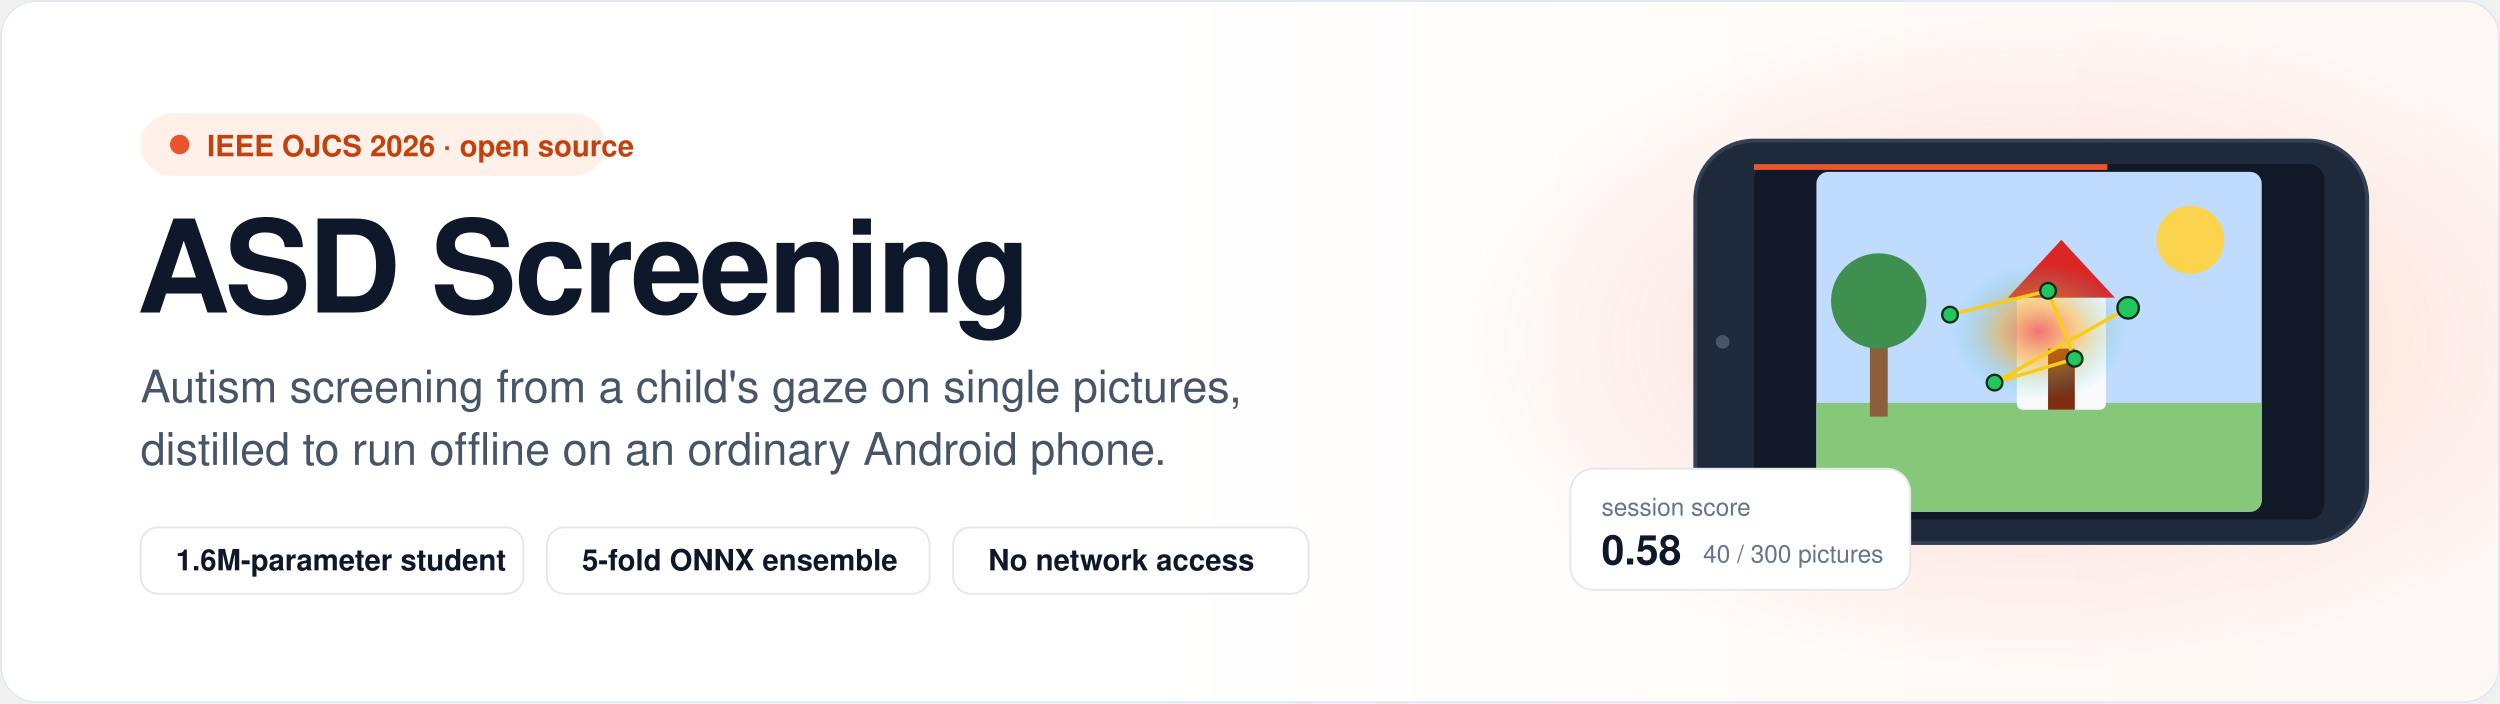
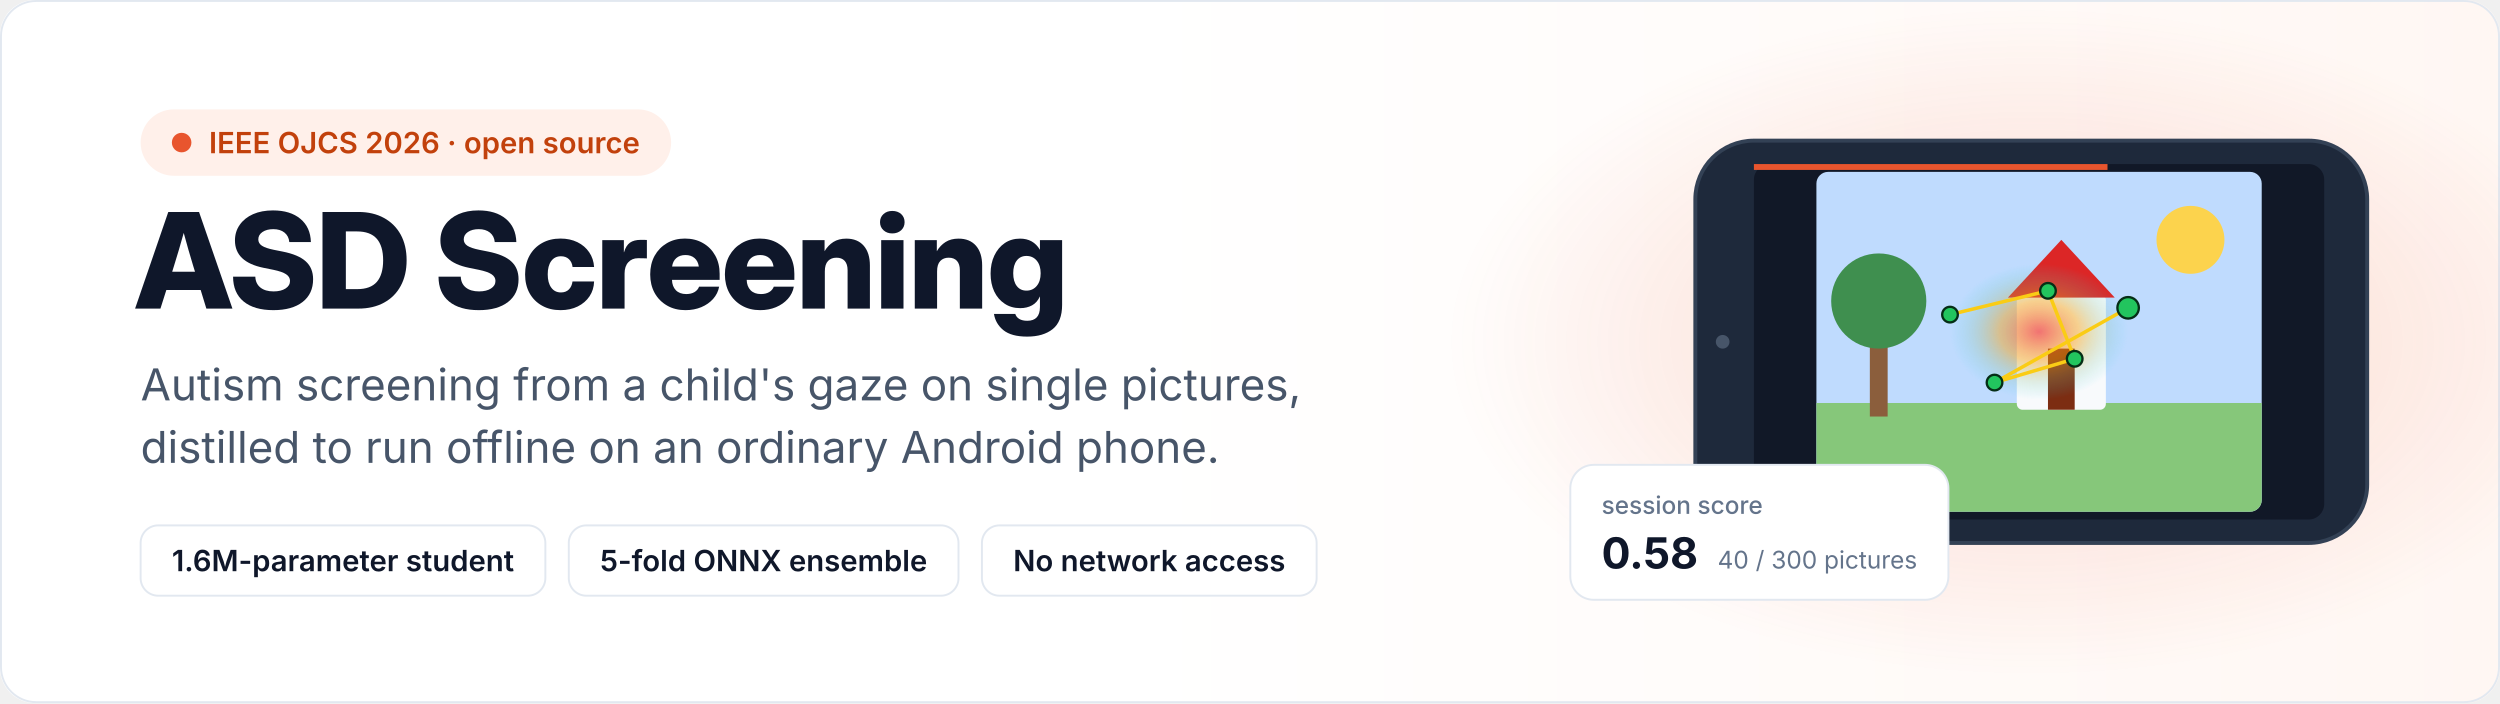
- <svg xmlns="http://www.w3.org/2000/svg" width="1280" height="360" viewBox="0 0 1280 360" role="img" aria-label="ASD Screening: autism screening from gaze on an Android phone">
+ <svg xmlns="http://www.w3.org/2000/svg" width="1280" height="360" viewBox="0 0 1280 360" role="img" aria-labelledby="t">
  <defs>
    <radialGradient id="glow" cx="0.5" cy="0.5" r="0.5">
      <stop offset="0" stop-color="#e8552e" stop-opacity="0.22" />
      <stop offset="1" stop-color="#e8552e" stop-opacity="0" />
    </radialGradient>
    <radialGradient id="heat" cx="0.5" cy="0.5" r="0.5">
      <stop offset="0" stop-color="#ef4444" stop-opacity="0.75" />
      <stop offset="0.45" stop-color="#f59e0b" stop-opacity="0.45" />
      <stop offset="1" stop-color="#22d3ee" stop-opacity="0" />
    </radialGradient>
    <linearGradient id="bg" x1="0" y1="0" x2="1" y2="0">
      <stop offset="0.45" stop-color="#ffffff" />
      <stop offset="1" stop-color="#fff7f3" />
    </linearGradient>
  </defs>
+   <defs>
+     <path id="s197" d="M417 1490V0H150V1490Z" />
+     <path id="s95" d="M150 0V1490H1118V1265H417V863H1066V641H417V225H1122V0Z" />
+     <path id="s321" d="M788 -20Q592 -20 438 71Q283 162 193 333Q103 504 103 744Q103 985 193 1156Q283 1328 438 1419Q592 1510 788 1510Q983 1510 1138 1419Q1292 1328 1382 1156Q1471 985 1471 744Q1471 503 1382 332Q1292 162 1138 71Q983 -20 788 -20ZM788 219Q970 219 1086 354Q1202 489 1202 744Q1202 1000 1086 1136Q970 1271 788 1271Q605 1271 488 1136Q371 1000 371 744Q371 490 488 354Q605 219 788 219Z" />
+     <path id="s266" d="M560 -20Q339 -20 208 100Q78 219 78 440V525H345V438Q345 320 404 260Q462 200 560 200Q657 200 715 260Q773 321 773 438V1490H1038V441Q1038 219 908 100Q779 -20 560 -20Z" />
+     <path id="s73" d="M785 -20Q589 -20 435 71Q281 162 192 333Q103 504 103 744Q103 985 192 1156Q282 1328 436 1419Q590 1510 785 1510Q948 1510 1082 1449Q1215 1388 1302 1272Q1389 1157 1413 994H1144Q1119 1126 1021 1198Q923 1271 789 1271Q606 1271 488 1134Q371 998 371 744Q371 487 489 353Q607 219 788 219Q922 219 1020 292Q1119 364 1144 496H1414Q1393 353 1311 236Q1229 119 1095 50Q961 -20 785 -20Z" />
+     <path id="s397" d="M673 -23Q413 -23 258 97Q104 217 95 438H358Q367 320 456 262Q545 205 671 205Q803 205 886 264Q970 324 970 420Q970 507 896 552Q822 596 701 627L532 671Q345 719 240 816Q136 913 136 1071Q136 1203 207 1302Q278 1400 401 1455Q524 1510 680 1510Q839 1510 958 1455Q1078 1400 1146 1303Q1214 1206 1217 1082H958Q948 1177 872 1230Q797 1283 676 1283Q550 1283 478 1228Q406 1172 406 1087Q406 1024 444 984Q483 945 542 921Q600 897 660 882L799 846Q909 819 1010 768Q1110 718 1174 633Q1237 548 1237 418Q1237 287 1170 188Q1103 88 977 32Q851 -23 673 -23Z" />
+     <path id="s1343" d="M134 0V192L651 701Q760 812 817 891Q874 970 874 1065Q874 1170 804 1231Q733 1292 627 1292Q515 1292 448 1226Q381 1159 381 1044H126Q126 1185 190 1290Q255 1395 369 1452Q483 1510 630 1510Q779 1510 892 1454Q1005 1398 1068 1300Q1131 1203 1131 1078Q1131 996 1100 916Q1068 836 988 737Q908 638 763 498L504 234V223H1153V0Z" />
+     <path id="s1341" d="M676 -20Q404 -20 254 180Q103 381 103 744Q103 1106 254 1308Q405 1510 676 1510Q946 1510 1097 1308Q1248 1106 1248 744Q1248 381 1098 180Q947 -20 676 -20ZM676 204Q822 204 900 345Q979 486 979 744Q979 1003 900 1145Q822 1287 676 1287Q530 1287 451 1144Q372 1002 372 744Q372 486 450 345Q529 204 676 204Z" />
+     <path id="s1349" d="M671 -20Q564 -20 463 16Q362 53 280 136Q199 219 151 358Q103 497 103 702Q103 957 174 1138Q246 1318 377 1414Q508 1510 687 1510Q826 1510 934 1455Q1042 1400 1110 1305Q1177 1210 1193 1089H931Q910 1174 847 1226Q784 1279 687 1279Q531 1279 447 1144Q363 1009 363 772H374Q428 869 526 924Q625 978 745 978Q876 978 980 916Q1085 853 1146 743Q1207 633 1207 492Q1207 345 1140 230Q1073 114 952 47Q832 -20 671 -20ZM670 197Q749 197 812 236Q875 274 912 340Q948 405 948 487Q948 567 912 632Q877 697 814 735Q752 773 673 773Q594 773 530 734Q467 694 430 628Q393 563 393 486Q393 407 429 342Q465 276 528 236Q590 197 670 197Z" />
+     <path id="s1509" d="M326 547Q259 547 212 593Q166 639 166 707Q166 774 212 820Q259 866 326 866Q394 866 440 820Q487 774 487 707Q487 639 440 593Q394 547 326 547Z" />
+     <path id="s790" d="M623 -23Q460 -23 340 50Q220 122 154 252Q89 381 89 553Q89 727 154 858Q220 988 340 1060Q460 1132 623 1132Q786 1132 906 1060Q1026 988 1092 858Q1158 727 1158 553Q1158 381 1092 252Q1026 122 906 50Q786 -23 623 -23ZM623 188Q714 188 774 237Q834 286 864 369Q894 452 894 554Q894 657 864 740Q834 823 774 872Q714 921 623 921Q533 921 473 872Q413 823 384 740Q354 657 354 554Q354 452 384 369Q413 286 473 237Q533 188 623 188Z" />
+     <path id="s843" d="M138 -418V1118H392V933H409Q428 972 465 1018Q502 1065 566 1098Q630 1132 729 1132Q858 1132 962 1066Q1067 1000 1128 872Q1190 743 1190 557Q1190 373 1130 244Q1069 115 965 48Q861 -20 728 -20Q632 -20 568 12Q505 45 467 91Q429 137 409 177H398V-418ZM658 194Q788 194 856 298Q923 401 923 558Q923 714 856 816Q790 918 658 918Q529 918 461 820Q393 721 393 558Q393 395 462 294Q531 194 658 194Z" />
+     <path id="s614" d="M632 -23Q463 -23 342 48Q220 119 154 248Q89 377 89 552Q89 724 154 854Q218 985 336 1058Q455 1132 615 1132Q751 1132 868 1072Q984 1013 1055 888Q1126 764 1126 568V486H348Q353 337 432 259Q510 181 635 181Q721 181 782 218Q844 255 870 326L1109 277Q1069 142 944 60Q818 -23 632 -23ZM349 663H873Q861 783 796 856Q732 928 616 928Q497 928 428 852Q358 775 349 663Z" />
+     <path id="s773" d="M398 655V0H138V1118H384L387 895Q487 1132 733 1132Q906 1132 1010 1022Q1115 912 1115 711V0H855V671Q855 783 797 847Q739 911 637 911Q533 911 466 844Q398 777 398 655Z" />
+     <path id="s871" d="M561 -23Q368 -23 242 60Q117 142 88 294L331 340Q375 176 566 176Q662 176 718 214Q775 253 775 310Q775 405 624 438L433 479Q119 547 119 792Q119 896 176 972Q233 1048 334 1090Q436 1132 570 1132Q760 1132 870 1053Q981 974 1015 844L783 798Q763 856 713 897Q663 938 573 938Q491 938 435 902Q379 865 379 808Q379 759 416 728Q452 696 538 677L728 637Q1041 570 1041 335Q1041 229 980 148Q919 68 810 22Q702 -23 561 -23Z" />
+     <path id="s915" d="M521 -14Q348 -14 243 96Q138 206 138 407V1118H398V447Q398 335 456 271Q515 207 617 207Q721 207 788 274Q855 341 855 463V1118H1116V0H869L867 224Q767 -14 521 -14Z" />
+     <path id="s852" d="M138 0V1118H390V931H402Q432 1028 507 1080Q582 1133 678 1133Q728 1133 773 1126V887Q757 891 721 896Q685 900 650 900Q541 900 470 832Q398 765 398 658V0Z" />
+     <path id="s586" d="M623 -23Q460 -23 340 50Q220 122 154 252Q89 381 89 553Q89 727 154 858Q220 988 340 1060Q460 1132 623 1132Q810 1132 940 1038Q1069 945 1105 781L862 730Q841 817 780 869Q719 921 625 921Q489 921 422 816Q354 711 354 554Q354 451 384 368Q414 285 474 236Q534 188 625 188Q721 188 782 242Q844 297 865 387L1108 336Q1072 169 942 73Q812 -23 623 -23Z" />
+     <path id="d2" d="M5 0 517 1490H991L1506 0H1104L1016 287H487L396 0ZM577 568H929L902 655Q865 780 828 905Q792 1030 755 1167Q717 1030 680 905Q643 780 604 655Z" />
+     <path id="d397" d="M689 -24Q391 -24 229 110Q67 245 67 492H410Q414 385 488 325Q563 265 692 265Q806 265 876 310Q945 354 945 427Q945 490 884 530Q824 570 689 598L536 629Q96 719 96 1050Q96 1188 170 1292Q243 1397 375 1456Q507 1514 682 1514Q950 1514 1105 1384Q1260 1255 1267 1026H934Q926 1118 860 1172Q794 1225 687 1225Q585 1225 520 1181Q456 1137 456 1067Q456 1006 512 969Q569 932 697 906L828 880Q1076 831 1188 728Q1301 626 1301 453Q1301 228 1139 102Q977 -24 689 -24Z" />
+     <path id="d84" d="M649 0H96V1490H649Q876 1490 1043 1398Q1210 1307 1302 1140Q1393 973 1393 745Q1393 517 1302 350Q1212 183 1045 92Q878 0 649 0ZM456 300H631Q836 300 934 412Q1031 525 1031 745Q1031 965 932 1078Q833 1190 627 1190H456Z" />
+     <path id="d586" d="M598 -24Q434 -24 312 46Q189 115 120 239Q52 363 52 528Q52 692 120 816Q189 941 312 1010Q435 1080 598 1080Q745 1080 859 1024Q973 968 1040 869Q1108 770 1116 641H784Q776 716 728 762Q681 807 605 807Q508 807 454 732Q401 658 401 528Q401 398 455 324Q509 249 605 249Q681 249 727 295Q773 341 783 418H1116Q1112 289 1046 190Q979 90 864 33Q748 -24 598 -24Z" />
+     <path id="d852" d="M96 0V1056H429V870H432Q461 971 522 1016Q584 1060 690 1060Q718 1060 740 1060Q763 1059 784 1058V774Q765 775 725 776Q685 777 648 777Q555 777 498 715Q440 653 440 541V0Z" />
+     <path id="d614" d="M596 -24Q434 -24 312 47Q189 118 120 242Q52 367 52 528Q52 689 120 814Q189 938 310 1009Q431 1080 587 1080Q746 1080 866 1010Q987 941 1055 818Q1123 696 1123 536V443H388Q391 342 448 283Q506 224 608 224Q684 224 736 255Q787 286 806 338H1115Q1096 232 1023 150Q950 68 840 22Q729 -24 596 -24ZM390 649H802Q790 732 736 779Q682 826 596 826Q509 826 455 779Q401 732 390 649Z" />
+     <path id="d773" d="M440 574V0H96V1056H436V885Q489 975 571 1027Q653 1079 772 1079Q944 1079 1040 969Q1135 859 1135 664V0H791V592Q791 686 746 736Q701 785 619 785Q538 785 489 734Q440 682 440 574Z" />
+     <path id="d689" d="M96 0V1056H440V0ZM267 1159Q185 1159 132 1208Q78 1257 78 1333Q78 1409 132 1458Q185 1506 267 1506Q350 1506 404 1458Q457 1409 457 1333Q457 1257 404 1208Q350 1159 267 1159Z" />
+     <path id="d658" d="M617 -432Q373 -432 250 -333Q128 -234 104 -82H433Q447 -131 495 -160Q543 -188 617 -188Q813 -188 813 24V187H812Q770 93 691 50Q612 7 509 7Q370 7 268 76Q165 144 108 264Q52 384 52 539Q52 696 110 818Q168 940 270 1010Q372 1079 506 1079Q711 1079 812 908H813V1056H1155V58Q1155 -200 1010 -316Q864 -432 617 -432ZM605 277Q703 277 764 350Q824 422 824 545Q824 666 764 739Q703 812 605 812Q510 812 456 741Q401 670 401 545Q401 419 456 348Q510 277 605 277Z" />
+     <path id="r2" d="M52 0 593 1490H813L1361 0H1161L1012 416H398L254 0ZM456 582H953L845 884Q818 959 784 1068Q750 1176 702 1338Q655 1173 620 1063Q585 953 561 884Z" />
+     <path id="r915" d="M537 -14Q368 -14 263 91Q158 196 158 408V1118H338V423Q338 294 406 221Q474 148 591 148Q711 148 792 226Q872 305 872 448V1118H1053V0H879V209Q824 87 736 36Q647 -14 537 -14Z" />
+     <path id="r889" d="M598 1118V964H368V290Q368 215 398 180Q429 146 500 146Q517 146 544 150Q570 154 592 158L629 6Q601 -4 566 -9Q530 -14 495 -14Q350 -14 269 62Q188 139 188 276V964H20V1118H188V1384H368V1118Z" />
+     <path id="r689" d="M158 0V1118H338V0ZM249 1301Q198 1301 161 1336Q124 1371 124 1420Q124 1470 161 1504Q198 1539 249 1539Q301 1539 338 1504Q375 1470 375 1420Q375 1371 338 1336Q301 1301 249 1301Z" />
+     <path id="r871" d="M538 -24Q366 -24 252 51Q138 126 108 271L279 312Q303 220 370 177Q436 134 536 134Q653 134 722 184Q792 234 792 303Q792 418 628 457L442 501Q142 572 142 806Q142 902 196 976Q250 1049 344 1090Q437 1132 556 1132Q729 1132 824 1056Q920 981 958 863L795 821Q772 881 718 930Q665 979 557 979Q457 979 390 933Q324 887 324 817Q324 755 369 718Q414 680 512 657L681 617Q833 581 906 506Q979 430 979 315Q979 217 924 140Q868 64 768 20Q669 -24 538 -24Z" />
+     <path id="r766" d="M158 0V1118H333L334 913Q375 1026 462 1082Q548 1138 647 1138Q757 1138 830 1076Q902 1013 932 910Q972 1016 1068 1077Q1163 1138 1284 1138Q1381 1138 1461 1096Q1541 1054 1588 969Q1636 884 1636 754V0H1456V749Q1456 870 1388 922Q1320 974 1230 974Q1117 974 1052 905Q987 836 987 730V0H807V767Q807 860 745 917Q683 974 588 974Q490 974 414 906Q338 838 338 704V0Z" />
+     <path id="r586" d="M613 -24Q461 -24 346 48Q232 120 168 250Q104 380 104 552Q104 727 168 858Q232 988 346 1060Q461 1132 613 1132Q775 1132 898 1050Q1020 969 1066 823L893 774Q868 860 796 916Q723 971 613 971Q501 971 429 912Q357 854 322 759Q287 664 287 552Q287 442 322 348Q357 253 429 195Q501 137 613 137Q726 137 800 194Q873 252 898 343L1070 294Q1025 145 901 60Q777 -24 613 -24Z" />
+     <path id="r852" d="M158 0V1118H332V946H344Q375 1031 454 1082Q534 1134 634 1134Q654 1134 682 1133Q709 1132 725 1131V950Q717 952 685 956Q653 960 617 960Q496 960 417 886Q338 813 338 700V0Z" />
+     <path id="r614" d="M628 -24Q466 -24 348 48Q231 120 168 249Q104 378 104 550Q104 722 166 853Q228 984 342 1058Q455 1132 607 1132Q696 1132 782 1102Q869 1073 940 1008Q1010 942 1052 835Q1094 728 1094 573V498H286Q293 323 386 230Q480 136 629 136Q728 136 800 180Q871 223 902 308L1076 260Q1037 133 918 54Q800 -24 628 -24ZM287 650H911Q898 793 822 882Q745 972 607 972Q511 972 442 927Q372 882 332 809Q292 736 287 650Z" />
+     <path id="r773" d="M338 670V0H158V1118H331L332 911Q386 1030 474 1081Q561 1132 674 1132Q844 1132 948 1027Q1052 922 1052 710V0H872V695Q872 824 804 897Q737 970 620 970Q499 970 418 892Q338 813 338 670Z" />
+     <path id="r658" d="M611 -442Q425 -442 314 -374Q203 -306 151 -214L297 -120Q321 -152 356 -191Q392 -230 452 -258Q513 -285 611 -285Q745 -285 832 -221Q918 -157 918 -19V205H901Q882 173 848 129Q813 85 748 52Q684 18 576 18Q442 18 335 82Q228 145 166 267Q104 389 104 564Q104 737 165 864Q226 992 334 1062Q441 1132 580 1132Q688 1132 752 1096Q817 1061 852 1015Q887 969 906 939H923V1118H1098V-29Q1098 -173 1033 -264Q968 -356 858 -399Q747 -442 611 -442ZM606 178Q758 178 839 282Q920 385 920 568Q920 746 840 858Q761 971 606 971Q500 971 429 916Q358 862 322 771Q287 680 287 568Q287 396 368 287Q449 178 606 178Z" />
+     <path id="r647" d="M678 1118V964H420V0H240V964H20V1118H240V1267Q240 1364 286 1429Q331 1494 404 1527Q477 1560 558 1560Q622 1560 664 1550Q706 1539 726 1530L676 1376Q662 1381 640 1387Q617 1393 579 1393Q496 1393 458 1350Q420 1308 420 1227V1118Z" />
+     <path id="r790" d="M613 -24Q461 -24 346 48Q232 120 168 250Q104 380 104 552Q104 727 168 858Q232 988 346 1060Q461 1132 613 1132Q766 1132 881 1060Q996 988 1060 858Q1124 727 1124 552Q1124 380 1060 250Q996 120 881 48Q766 -24 613 -24ZM613 137Q726 137 799 195Q872 253 907 348Q942 442 942 552Q942 663 907 758Q872 854 799 912Q726 971 613 971Q501 971 429 912Q357 854 322 759Q287 664 287 552Q287 442 322 348Q357 253 429 195Q501 137 613 137Z" />
+     <path id="r507" d="M471 -26Q365 -26 278 14Q192 54 141 131Q90 208 90 318Q90 414 128 474Q166 534 230 568Q293 603 370 620Q447 637 525 647Q625 660 688 667Q751 674 782 691Q812 708 812 749V755Q812 859 753 916Q694 974 578 974Q457 974 389 922Q321 869 295 810L122 867Q165 969 238 1026Q311 1084 399 1108Q487 1132 573 1132Q629 1132 700 1118Q772 1105 838 1065Q905 1025 948 946Q992 868 992 737V0H815V152H803Q784 113 742 72Q700 30 633 2Q566 -26 471 -26ZM502 133Q602 133 671 172Q740 211 776 274Q812 336 812 404V559Q801 546 764 536Q727 525 680 517Q632 509 588 504Q543 498 517 495Q452 487 396 468Q339 448 305 410Q271 373 271 309Q271 222 336 178Q402 133 502 133Z" />
+     <path id="r670" d="M338 670V0H158V1490H338V924Q393 1036 478 1084Q564 1132 674 1132Q844 1132 948 1027Q1053 922 1053 710V0H872V695Q872 824 804 897Q737 970 620 970Q499 970 418 892Q338 813 338 670Z" />
+     <path id="r736" d="M338 1490V0H158V1490Z" />
+     <path id="r597" d="M577 -24Q438 -24 331 47Q224 118 164 248Q104 378 104 556Q104 733 164 862Q225 992 332 1062Q439 1132 578 1132Q687 1132 751 1096Q815 1060 850 1014Q884 969 902 939H916V1490H1096V0H922V173H902Q884 142 848 96Q813 49 748 12Q684 -24 577 -24ZM604 137Q756 137 837 254Q918 371 918 558Q918 743 838 857Q759 971 604 971Q498 971 428 916Q357 861 322 768Q287 674 287 558Q287 441 322 346Q358 250 429 194Q500 137 604 137Z" />
+     <path id="r1484" d="M232 923 210 1490H404L382 923Z" />
+     <path id="r1022" d="M126 0V134L753 940V951H146V1118H985V975L376 178V167H1005V0Z" />
+     <path id="r843" d="M158 -418V1118H332V939H352Q371 969 405 1014Q439 1060 503 1096Q567 1132 676 1132Q816 1132 922 1062Q1029 992 1090 862Q1150 733 1150 556Q1150 378 1090 248Q1030 118 924 47Q817 -24 677 -24Q571 -24 506 12Q441 49 406 96Q371 142 352 173H338V-418ZM650 137Q755 137 826 194Q896 250 932 346Q967 441 967 558Q967 674 932 768Q897 861 826 916Q756 971 650 971Q496 971 416 857Q336 743 336 558Q336 371 417 254Q498 137 650 137Z" />
+     <path id="r1501" d="M128 -359 216 208H422L266 -359Z" />
+     <path id="r998" d="M140 -405 186 -249 205 -254Q288 -276 348 -248Q408 -219 449 -99L481 -6L54 1118H251L489 455Q515 382 536 310Q556 238 575 168Q594 238 614 310Q635 382 661 455L901 1118H1097L606 -167Q555 -300 473 -363Q391 -426 272 -426Q224 -426 189 -419Q154 -412 140 -405Z" />
+     <path id="r1502" d="M295 -13Q239 -13 200 26Q160 66 160 122Q160 178 200 218Q239 257 295 257Q351 257 390 218Q430 178 430 122Q430 66 390 26Q351 -13 295 -13Z" />
+     <path id="s1342" d="M717 1490V0H452V1252H442L94 1002V1256L421 1490Z" />
+     <path id="s1502" d="M326 -17Q259 -17 212 29Q166 75 166 143Q166 210 212 256Q259 302 326 302Q394 302 440 256Q487 210 487 143Q487 75 440 29Q394 -17 326 -17Z" />
+     <path id="s292" d="M150 0V1490H552L835 721Q850 677 870 606Q889 536 909 456Q929 375 946 301Q963 374 983 454Q1003 535 1022 606Q1042 676 1056 721L1336 1490H1739V0H1473V752Q1473 808 1474 890Q1476 973 1478 1066Q1481 1159 1482 1248Q1457 1152 1429 1057Q1401 962 1376 882Q1351 802 1333 752L1058 0H831L552 752Q534 800 510 878Q485 956 458 1050Q430 1144 402 1240Q404 1156 406 1064Q409 973 410 891Q412 809 412 752V0Z" />
+     <path id="s1459" d="M811 728V513H141V728Z" />
+     <path id="s507" d="M450 -23Q344 -23 259 16Q174 54 125 129Q76 204 76 314Q76 440 138 510Q199 579 296 610Q394 642 502 653Q648 669 713 682Q778 696 778 754V759Q778 841 728 886Q678 932 583 932Q485 932 427 889Q369 846 349 791L108 840Q157 988 286 1060Q414 1132 582 1132Q661 1132 742 1114Q822 1095 889 1052Q956 1008 997 934Q1038 859 1038 747V0H789V154H779Q742 82 661 30Q580 -23 450 -23ZM517 170Q637 170 708 239Q780 308 780 401V533Q762 519 716 508Q670 498 618 490Q567 483 533 478Q445 466 386 430Q328 394 328 317Q328 245 381 208Q434 170 517 170Z" />
+     <path id="s766" d="M138 0V1118H382L390 905Q434 1024 520 1080Q607 1136 707 1136Q921 1136 994 893Q1039 1014 1136 1075Q1233 1136 1351 1136Q1502 1136 1604 1038Q1706 940 1706 754V0H1446V714Q1446 818 1389 866Q1332 914 1252 914Q1157 914 1103 855Q1049 796 1049 702V0H795V726Q795 811 742 862Q689 914 606 914Q520 914 459 856Q398 797 398 685V0Z" />
+     <path id="s889" d="M655 1118V914H439V315Q439 254 464 226Q490 197 550 197Q568 197 597 202Q626 206 645 210L686 9Q643 -4 598 -10Q553 -15 512 -15Q351 -15 265 65Q179 145 179 293V914H20V1118H179V1384H439V1118Z" />
+     <path id="s597" d="M550 -20Q418 -20 314 48Q209 115 149 244Q89 373 89 557Q89 743 150 872Q211 1000 316 1066Q420 1132 549 1132Q649 1132 712 1098Q776 1065 813 1018Q850 972 870 933H881V1490H1141V0H886V177H870Q849 137 811 91Q773 45 710 12Q646 -20 550 -20ZM621 194Q748 194 817 294Q886 395 886 558Q886 721 818 820Q749 918 621 918Q489 918 422 816Q355 714 355 558Q355 401 422 298Q490 194 621 194Z" />
+     <path id="s1347" d="M618 -20Q472 -20 358 35Q243 90 176 186Q109 281 105 404H365Q370 312 443 254Q516 197 618 197Q737 197 814 277Q892 357 892 483Q892 610 812 692Q733 775 610 775Q542 775 478 750Q413 724 375 683L133 722L211 1490H1073V1266H432L390 870H398Q440 919 516 950Q591 982 681 982Q816 982 922 918Q1029 855 1090 744Q1151 632 1151 489Q1151 341 1083 226Q1015 111 895 46Q775 -20 618 -20Z" />
+     <path id="s647" d="M726 1118V914H484V0H225V914H20V1118H225V1225Q225 1336 272 1410Q319 1485 398 1522Q476 1560 572 1560Q641 1560 694 1549Q747 1538 772 1529L719 1327Q702 1332 678 1338Q653 1343 620 1343Q547 1343 516 1307Q484 1271 484 1205V1118Z" />
+     <path id="s736" d="M398 1490V0H138V1490Z" />
+     <path id="s300" d="M150 0V1490H452L967 669Q1007 605 1054 520Q1101 434 1150 322Q1142 430 1138 535Q1134 640 1134 708V1490H1405V0H1102L637 739Q598 801 564 862Q529 923 491 995Q453 1067 403 1164Q410 1026 416 914Q422 802 422 740V0Z" />
+     <path id="s466" d="M53 0 588 762 96 1490H405L586 1218Q642 1132 674 1070Q707 1009 740 944Q773 1008 806 1070Q839 1132 896 1218L1080 1490H1382L893 771L1421 0H1107L881 334Q828 414 798 466Q769 517 737 577Q705 518 675 466Q645 414 590 334L360 0Z" />
+     <path id="s578" d="M728 -20Q632 -20 568 12Q505 45 467 91Q429 137 409 177H392V0H138V1490H398V933H409Q428 972 465 1018Q502 1065 566 1098Q630 1132 729 1132Q858 1132 962 1066Q1067 1000 1128 872Q1190 743 1190 557Q1190 373 1130 244Q1069 115 965 48Q861 -20 728 -20ZM658 194Q788 194 856 298Q923 401 923 558Q923 714 856 816Q790 918 658 918Q529 918 461 820Q393 721 393 558Q393 395 462 294Q531 194 658 194Z" />
+     <path id="s984" d="M377 0 44 1118H318L428 680Q449 588 474 480Q500 373 524 246Q548 370 574 478Q600 585 624 680L737 1118H985L1095 680Q1117 587 1143 480Q1169 372 1194 246Q1217 371 1242 478Q1266 586 1289 680L1399 1118H1675L1341 0H1078L947 456Q924 536 902 630Q880 725 859 819Q838 725 816 630Q793 535 771 456L640 0Z" />
+     <path id="s727" d="M138 0V1490H398V667H417L820 1118H1125L692 635L1151 0H839L494 479L398 376V0Z" />
+     <path id="m871" d="M549 -23Q367 -23 248 56Q128 134 98 283L305 326Q350 155 551 155Q658 155 720 200Q783 244 783 306Q783 412 626 447L438 490Q130 559 130 799Q130 899 186 974Q241 1049 338 1090Q436 1132 563 1132Q744 1132 847 1054Q950 977 986 853L789 810Q768 869 716 914Q664 958 565 958Q474 958 413 917Q352 876 352 813Q352 757 392 722Q433 688 525 667L705 627Q1010 558 1010 325Q1010 223 952 144Q893 66 789 22Q685 -23 549 -23Z" />
+     <path id="m614" d="M630 -23Q465 -23 345 48Q225 119 160 248Q96 377 96 551Q96 723 160 854Q223 985 339 1058Q455 1132 611 1132Q738 1132 852 1076Q967 1019 1038 896Q1110 772 1110 570V492H317Q323 330 409 244Q495 159 632 159Q724 159 790 199Q857 239 886 317L1093 268Q1053 137 931 57Q809 -23 630 -23ZM318 656H892Q880 788 810 869Q739 950 612 950Q480 950 404 864Q327 777 318 656Z" />
+     <path id="m689" d="M148 0V1118H368V0ZM259 1289Q202 1289 162 1327Q121 1365 121 1419Q121 1474 162 1512Q202 1550 259 1550Q316 1550 357 1512Q398 1474 398 1419Q398 1365 357 1327Q316 1289 259 1289Z" />
+     <path id="m790" d="M618 -23Q461 -23 344 49Q226 121 161 250Q96 380 96 553Q96 727 161 858Q226 988 344 1060Q461 1132 618 1132Q776 1132 894 1060Q1011 988 1076 858Q1141 727 1141 553Q1141 380 1076 250Q1011 121 894 49Q776 -23 618 -23ZM618 163Q720 163 786 216Q853 270 886 358Q918 447 918 553Q918 660 886 750Q853 839 786 892Q720 946 618 946Q517 946 451 892Q385 839 352 750Q320 660 320 553Q320 447 352 358Q385 270 451 216Q517 163 618 163Z" />
+     <path id="m773" d="M368 662V0H148V1118H358L359 903Q411 1021 498 1076Q586 1132 704 1132Q875 1132 980 1024Q1084 917 1084 710V0H864V683Q864 804 801 872Q738 940 628 940Q516 940 442 868Q368 795 368 662Z" />
+     <path id="m586" d="M618 -23Q460 -23 343 49Q226 121 161 250Q96 380 96 553Q96 727 161 858Q226 988 343 1060Q460 1132 618 1132Q792 1132 918 1044Q1045 957 1086 802L877 752Q854 839 788 892Q721 946 619 946Q518 946 452 893Q385 840 352 750Q320 661 320 553Q320 446 352 358Q385 269 452 216Q518 163 619 163Q723 163 791 218Q859 274 881 365L1089 315Q1048 157 921 67Q794 -23 618 -23Z" />
+     <path id="m852" d="M148 0V1118H361V938H373Q403 1029 480 1082Q558 1134 656 1134Q677 1134 704 1132Q732 1130 749 1128V918Q737 921 703 926Q669 930 634 930Q519 930 444 860Q368 789 368 679V0Z" />
+     <path id="b1341" d="M690 -20Q408 -20 251 181Q94 382 94 744Q94 1106 252 1308Q409 1510 690 1510Q972 1510 1130 1308Q1287 1105 1287 744Q1287 382 1130 181Q973 -20 690 -20ZM690 233Q828 233 902 366Q976 499 976 744Q976 990 902 1124Q828 1258 690 1258Q553 1258 479 1124Q405 989 405 744Q405 499 478 366Q552 233 690 233Z" />
+     <path id="b1502" d="M342 -19Q269 -19 219 30Q169 80 169 153Q169 226 219 276Q269 325 342 325Q415 325 465 276Q515 226 515 153Q515 80 465 30Q415 -19 342 -19Z" />
+     <path id="b1347" d="M628 -20Q475 -20 356 36Q236 93 166 192Q97 291 93 418H391Q395 331 464 276Q533 222 628 222Q740 222 812 296Q884 370 884 488Q884 607 810 682Q737 758 623 758Q556 758 494 731Q433 704 399 660L125 708L196 1490H1098V1238H449L411 861H419Q459 915 538 950Q616 985 712 985Q847 985 952 922Q1058 859 1119 748Q1180 638 1180 495Q1180 345 1110 229Q1041 113 916 46Q792 -20 628 -20Z" />
+     <path id="b1351" d="M666 -20Q499 -20 370 34Q241 89 168 184Q94 279 94 400Q94 493 136 572Q178 650 251 702Q324 755 415 770V779Q296 804 222 896Q148 988 148 1110Q148 1225 215 1316Q282 1406 399 1458Q516 1510 666 1510Q815 1510 932 1458Q1050 1406 1118 1316Q1185 1225 1185 1110Q1185 988 1110 896Q1035 804 919 779V770Q1008 755 1080 702Q1153 650 1196 572Q1240 493 1240 400Q1240 279 1166 184Q1092 89 962 34Q833 -20 666 -20ZM666 206Q780 206 850 266Q921 327 921 424Q921 523 848 586Q776 650 666 650Q555 650 483 586Q411 523 411 424Q411 328 481 267Q551 206 666 206ZM666 874Q761 874 824 931Q886 988 886 1077Q886 1166 824 1222Q763 1277 666 1277Q569 1277 508 1222Q446 1167 446 1077Q446 988 508 931Q570 874 666 874Z" />
+     <path id="r1346" d="M120 303V458L772 1490H1003V470H1205V303H1003V0H821V303ZM822 470V1252H810L323 482V470Z" />
+     <path id="r1341" d="M646 -20Q397 -20 260 180Q122 380 122 744Q122 1106 260 1308Q399 1510 646 1510Q894 1510 1032 1308Q1170 1106 1170 744Q1170 380 1033 180Q896 -20 646 -20ZM646 146Q810 146 898 304Q987 461 987 744Q987 1029 898 1187Q810 1345 646 1345Q483 1345 394 1186Q305 1028 305 744Q305 461 394 304Q483 146 646 146Z" />
+     <path id="r1455" d="M692 1560 212 -224H46L526 1560Z" />
+     <path id="r1345" d="M635 -20Q489 -20 376 30Q263 80 196 169Q130 258 125 376H317Q325 270 415 208Q505 147 632 147Q772 147 864 219Q955 291 955 407Q955 528 865 604Q775 681 609 681H488V846H609Q740 846 822 916Q903 985 903 1100Q903 1211 831 1278Q759 1345 637 1345Q561 1345 494 1318Q428 1290 386 1239Q343 1188 340 1115H157Q161 1232 227 1321Q293 1410 402 1460Q510 1510 641 1510Q780 1510 880 1454Q981 1398 1035 1307Q1089 1216 1089 1110Q1089 984 1022 896Q956 808 842 774V762Q985 739 1064 642Q1143 546 1143 405Q1143 283 1077 187Q1011 91 896 36Q781 -20 635 -20Z" />
+   </defs>
  <rect width="1280" height="360" rx="18" fill="url(#bg)" />
  <rect x="0.5" y="0.5" width="1279" height="359" rx="18" fill="none" stroke="#e2e8f0" />
-   <g font-family="-apple-system, BlinkMacSystemFont, 'Segoe UI', Helvetica, Arial, sans-serif">
-     <rect x="72" y="58" width="238" height="32" rx="16" fill="#fff0ea" />
-     <circle cx="92" cy="74" r="5" fill="#e8552e" />
-     <text x="106" y="80" font-size="15" font-weight="600" fill="#c2410c">IEEE OJCS 2026 · open source</text>
-     <text x="70" y="160" font-size="66" font-weight="800" fill="#0f172a" letter-spacing="-1.5">ASD Screening</text>
-     <text x="72" y="206" font-size="23" fill="#475569">Autism screening from a child's gaze on single pictures,</text>
-     <text x="72" y="238" font-size="23" fill="#475569">distilled to run offline on an ordinary Android phone.</text>
-     <g font-size="15" font-weight="600" fill="#0f172a">
-       <rect x="72" y="270" width="196" height="34" rx="9" fill="#ffffff" stroke="#e5e7eb" />
-       <text x="90" y="292">1.6M-parameter student</text>
-       <rect x="280" y="270" width="196" height="34" rx="9" fill="#ffffff" stroke="#e5e7eb" />
-       <text x="298" y="292">5-fold ONNX ensemble</text>
-       <rect x="488" y="270" width="182" height="34" rx="9" fill="#ffffff" stroke="#e5e7eb" />
-       <text x="506" y="292">No network access</text>
-     </g>
-   </g>
-   <ellipse cx="1040.0" cy="175.0" rx="300" ry="170" fill="url(#glow)" />
+   <rect x="72" y="56" width="271.62" height="34" rx="17" fill="#fff0ea" stroke="none" />
+   <circle cx="93" cy="73" r="5" fill="#e8552e" />
+   <g fill="#c2410c" transform="translate(107 78.46) scale(0.007324 -0.007324)">
+     <use href="#s197" x="0" />
+     <use href="#s95" x="567" />
+     <use href="#s95" x="1807" />
+     <use href="#s95" x="3047" />
+     <use href="#s321" x="4803" />
+     <use href="#s266" x="6377" />
+     <use href="#s73" x="7564" />
+     <use href="#s397" x="9073" />
+     <use href="#s1343" x="10921" />
+     <use href="#s1341" x="12197" />
+     <use href="#s1343" x="13548" />
+     <use href="#s1349" x="14824" />
+     <use href="#s1509" x="16650" />
+     <use href="#s790" x="17819" />
+     <use href="#s843" x="19066" />
+     <use href="#s614" x="20344" />
+     <use href="#s773" x="21555" />
+     <use href="#s871" x="23324" />
+     <use href="#s790" x="24449" />
+     <use href="#s915" x="25696" />
+     <use href="#s852" x="26950" />
+     <use href="#s586" x="27718" />
+     <use href="#s614" x="28911" />
+   </g>
+   <g fill="#0f172a" transform="translate(69 158) scale(0.033203 -0.033203)">
+     <use href="#d2" x="0" />
+     <use href="#d397" x="1449" />
+     <use href="#d84" x="2799" />
+     <use href="#d397" x="4617" />
+     <use href="#d586" x="5967" />
+     <use href="#d852" x="7113" />
+     <use href="#d614" x="7896" />
+     <use href="#d614" x="9048" />
+     <use href="#d773" x="10201" />
+     <use href="#d689" x="11414" />
+     <use href="#d773" x="11932" />
+     <use href="#d658" x="13145" />
+   </g>
+   <g fill="#475569" transform="translate(72 205) scale(0.010986 -0.010986)">
+     <use href="#r2" x="0" />
+     <use href="#r915" x="1413" />
+     <use href="#r889" x="2624" />
+     <use href="#r689" x="3294" />
+     <use href="#r871" x="3790" />
+     <use href="#r766" x="4871" />
+     <use href="#r871" x="7241" />
+     <use href="#r586" x="8322" />
+     <use href="#r852" x="9492" />
+     <use href="#r614" x="10229" />
+     <use href="#r614" x="11423" />
+     <use href="#r773" x="12617" />
+     <use href="#r689" x="13827" />
+     <use href="#r773" x="14323" />
+     <use href="#r658" x="15533" />
+     <use href="#r647" x="17365" />
+     <use href="#r852" x="18123" />
+     <use href="#r790" x="18860" />
+     <use href="#r766" x="20088" />
+     <use href="#r507" x="22458" />
+     <use href="#r586" x="24184" />
+     <use href="#r670" x="25354" />
+     <use href="#r689" x="26565" />
+     <use href="#r736" x="27061" />
+     <use href="#r597" x="27557" />
+     <use href="#r1484" x="28811" />
+     <use href="#r871" x="29425" />
+     <use href="#r658" x="31082" />
+     <use href="#r507" x="32338" />
+     <use href="#r1022" x="33488" />
+     <use href="#r614" x="34589" />
+     <use href="#r790" x="36359" />
+     <use href="#r773" x="37587" />
+     <use href="#r871" x="39373" />
+     <use href="#r689" x="40454" />
+     <use href="#r773" x="40950" />
+     <use href="#r658" x="42160" />
+     <use href="#r736" x="43416" />
+     <use href="#r614" x="43912" />
+     <use href="#r843" x="45682" />
+     <use href="#r689" x="46936" />
+     <use href="#r586" x="47432" />
+     <use href="#r889" x="48602" />
+     <use href="#r915" x="49272" />
+     <use href="#r852" x="50483" />
+     <use href="#r614" x="51220" />
+     <use href="#r871" x="52414" />
+     <use href="#r1501" x="53495" />
+   </g>
+   <g fill="#475569" transform="translate(72 237) scale(0.010986 -0.010986)">
+     <use href="#r597" x="0" />
+     <use href="#r689" x="1254" />
+     <use href="#r871" x="1750" />
+     <use href="#r889" x="2831" />
+     <use href="#r689" x="3501" />
+     <use href="#r736" x="3997" />
+     <use href="#r736" x="4493" />
+     <use href="#r614" x="4989" />
+     <use href="#r597" x="6183" />
+     <use href="#r889" x="8013" />
+     <use href="#r790" x="8663" />
+     <use href="#r852" x="10467" />
+     <use href="#r915" x="11238" />
+     <use href="#r773" x="12449" />
+     <use href="#r790" x="14235" />
+     <use href="#r647" x="15463" />
+     <use href="#r647" x="16141" />
+     <use href="#r736" x="16899" />
+     <use href="#r689" x="17395" />
+     <use href="#r773" x="17891" />
+     <use href="#r614" x="19101" />
+     <use href="#r790" x="20871" />
+     <use href="#r773" x="22099" />
+     <use href="#r507" x="23885" />
+     <use href="#r773" x="25035" />
+     <use href="#r790" x="26821" />
+     <use href="#r852" x="28049" />
+     <use href="#r597" x="28786" />
+     <use href="#r689" x="30040" />
+     <use href="#r773" x="30536" />
+     <use href="#r507" x="31746" />
+     <use href="#r852" x="32896" />
+     <use href="#r998" x="33699" />
+     <use href="#r2" x="35426" />
+     <use href="#r773" x="36839" />
+     <use href="#r597" x="38049" />
+     <use href="#r852" x="39303" />
+     <use href="#r790" x="40040" />
+     <use href="#r689" x="41268" />
+     <use href="#r597" x="41764" />
+     <use href="#r843" x="43594" />
+     <use href="#r670" x="44848" />
+     <use href="#r790" x="46059" />
+     <use href="#r773" x="47287" />
+     <use href="#r614" x="48497" />
+     <use href="#r1502" x="49691" />
+   </g>
+   <rect x="72" y="269" width="207.22" height="36" rx="9" fill="#ffffff" stroke="#e2e8f0" />
+   <g fill="#0f172a" transform="translate(88 292.46) scale(0.007324 -0.007324)">
+     <use href="#s1342" x="0" />
+     <use href="#s1502" x="866" />
+     <use href="#s1349" x="1462" />
+     <use href="#s292" x="2772" />
+     <use href="#s1459" x="4661" />
+     <use href="#s843" x="5614" />
+     <use href="#s507" x="6912" />
+     <use href="#s852" x="8088" />
+     <use href="#s507" x="8882" />
+     <use href="#s766" x="10058" />
+     <use href="#s614" x="11902" />
+     <use href="#s889" x="13113" />
+     <use href="#s614" x="13816" />
+     <use href="#s852" x="15027" />
+     <use href="#s871" x="16356" />
+     <use href="#s889" x="17481" />
+     <use href="#s915" x="18204" />
+     <use href="#s597" x="19458" />
+     <use href="#s614" x="20736" />
+     <use href="#s773" x="21947" />
+     <use href="#s889" x="23200" />
+   </g>
+   <rect x="291.22" y="269" width="199.53" height="36" rx="9" fill="#ffffff" stroke="#e2e8f0" />
+   <g fill="#0f172a" transform="translate(307.22 292.46) scale(0.007324 -0.007324)">
+     <use href="#s1347" x="0" />
+     <use href="#s1459" x="1254" />
+     <use href="#s647" x="2207" />
+     <use href="#s790" x="2954" />
+     <use href="#s736" x="4201" />
+     <use href="#s597" x="4737" />
+     <use href="#s321" x="6531" />
+     <use href="#s300" x="8105" />
+     <use href="#s300" x="9660" />
+     <use href="#s466" x="11215" />
+     <use href="#s614" x="13205" />
+     <use href="#s773" x="14416" />
+     <use href="#s871" x="15669" />
+     <use href="#s614" x="16794" />
+     <use href="#s766" x="18005" />
+     <use href="#s578" x="19849" />
+     <use href="#s736" x="21127" />
+     <use href="#s614" x="21663" />
+   </g>
+   <rect x="502.75" y="269" width="171.36" height="36" rx="9" fill="#ffffff" stroke="#e2e8f0" />
+   <g fill="#0f172a" transform="translate(518.75 292.46) scale(0.007324 -0.007324)">
+     <use href="#s300" x="0" />
+     <use href="#s790" x="1555" />
+     <use href="#s773" x="3318" />
+     <use href="#s614" x="4571" />
+     <use href="#s889" x="5782" />
+     <use href="#s984" x="6542" />
+     <use href="#s790" x="8230" />
+     <use href="#s852" x="9477" />
+     <use href="#s727" x="10322" />
+     <use href="#s507" x="12004" />
+     <use href="#s586" x="13180" />
+     <use href="#s586" x="14373" />
+     <use href="#s614" x="15566" />
+     <use href="#s871" x="16777" />
+     <use href="#s871" x="17902" />
+   </g>
+   <ellipse cx="1040" cy="175" rx="299.28" ry="170.98" fill="url(#glow)" />
  <rect x="868" y="72" width="344" height="206" rx="30" fill="#1e293b" stroke="#334155" stroke-width="2" />
-   <circle cx="882" cy="175.0" r="3.5" fill="#475569" />
+   <circle cx="882" cy="175" r="3.5" fill="#475569" />
  <rect x="898" y="84" width="292" height="182" rx="8" fill="#111827" />
  <clipPath id="screen">
    <rect x="930" y="88" width="228" height="174" rx="6" />
  </clipPath>
  <g clip-path="url(#screen)">
    <rect x="930" y="88" width="228" height="174" fill="#bfdbfe" />
-     <rect x="930" y="206.3" width="228" height="55.7" fill="#86c77a" />
-     <circle cx="1121.5" cy="122.8" r="17.4" fill="#fcd34d" />
-     <rect x="957.4" y="161.1" width="9.1" height="52.2" fill="#8b5e3c" />
-     <circle cx="961.9" cy="154.1" r="24.4" fill="#3f8f4f" />
-     <rect x="1032.6" y="150.6" width="45.6" height="59.2" rx="3" fill="#f8fafc" />
-     <polygon points="1028.0,152.4 1055.4,122.8 1082.8,152.4" fill="#dc2626" />
-     <rect x="1048.6" y="178.5" width="13.7" height="31.3" fill="#7c2d12" />
-     <ellipse cx="1044.0" cy="169.8" rx="45.6" ry="34.8" fill="url(#heat)" />
-     <path d="M998.4,161.1 L1048.6,148.9 L1062.2,183.7 L1021.2,195.9 L1089.6,157.6" fill="none" stroke="#facc15" stroke-width="1.8" stroke-linejoin="round" />
-     <circle cx="998.4" cy="161.1" r="4" fill="#22c55e" stroke="#052e16" stroke-width="1.2" />
-     <circle cx="1048.6" cy="148.9" r="4" fill="#22c55e" stroke="#052e16" stroke-width="1.2" />
-     <circle cx="1062.2" cy="183.7" r="4" fill="#22c55e" stroke="#052e16" stroke-width="1.2" />
-     <circle cx="1021.2" cy="195.9" r="4" fill="#22c55e" stroke="#052e16" stroke-width="1.2" />
+     <rect x="930" y="206.32" width="228" height="55.68" fill="#86c77a" />
+     <circle cx="1121.52" cy="122.8" r="17.4" fill="#fcd34d" />
+     <rect x="957.36" y="161.08" width="9.12" height="52.2" fill="#8b5e3c" />
+     <circle cx="961.92" cy="154.12" r="24.36" fill="#3f8f4f" />
+     <rect x="1032.6" y="150.64" width="45.6" height="59.16" rx="3" fill="#f8fafc" />
+     <polygon points="1028.04,152.38 1055.4,122.8 1082.76,152.38" fill="#dc2626" />
+     <rect x="1048.56" y="178.48" width="13.68" height="31.32" fill="#7c2d12" />
+     <ellipse cx="1044" cy="169.78" rx="45.6" ry="34.8" fill="url(#heat)" />
+     <path d="M998.4,161.08 L1048.56,148.9 L1062.24,183.7 L1021.2,195.88 L1089.6,157.6" fill="none" stroke="#facc15" stroke-width="1.8" stroke-linejoin="round" />
+     <circle cx="998.4" cy="161.08" r="4" fill="#22c55e" stroke="#052e16" stroke-width="1.2" />
+     <circle cx="1048.56" cy="148.9" r="4" fill="#22c55e" stroke="#052e16" stroke-width="1.2" />
+     <circle cx="1062.24" cy="183.7" r="4" fill="#22c55e" stroke="#052e16" stroke-width="1.2" />
+     <circle cx="1021.2" cy="195.88" r="4" fill="#22c55e" stroke="#052e16" stroke-width="1.2" />
    <circle cx="1089.6" cy="157.6" r="5.5" fill="#22c55e" stroke="#052e16" stroke-width="1.2" />
  </g>
-   <rect x="898" y="84" width="181.0" height="3" fill="#e8552e" />
-   <g font-family="-apple-system, BlinkMacSystemFont, 'Segoe UI', Helvetica, Arial, sans-serif">
-     <rect x="804" y="240" width="174" height="62" rx="12" fill="#ffffff" stroke="#e5e7eb" />
-     <text x="820" y="264" font-size="12.5" fill="#64748b">session score</text>
-     <text x="820" y="289" font-size="21" font-weight="700" fill="#0f172a">0.58</text>
-     <text x="872" y="288" font-size="12.5" fill="#64748b">40 / 300 pictures</text>
+   <rect x="898" y="84" width="181.04" height="3" fill="#e8552e" />
+   <rect x="804" y="238" width="193.59" height="69.1" rx="12" fill="#ffffff" stroke="#e2e8f0" />
+   <g fill="#64748b" transform="translate(820 263.09) scale(0.006104 -0.006104)">
+     <use href="#m871" x="0" />
+     <use href="#m614" x="1103" />
+     <use href="#m871" x="2306" />
+     <use href="#m871" x="3409" />
+     <use href="#m689" x="4512" />
+     <use href="#m790" x="5028" />
+     <use href="#m773" x="6265" />
+     <use href="#m871" x="8043" />
+     <use href="#m586" x="9146" />
+     <use href="#m790" x="10328" />
+     <use href="#m852" x="11565" />
+     <use href="#m614" x="12318" />
+   </g>
+   <g fill="#0f172a" transform="translate(820 291.1) scale(0.010742 -0.010742)">
+     <use href="#b1341" x="0" />
+     <use href="#b1502" x="1321" />
+     <use href="#b1347" x="1992" />
+     <use href="#b1351" x="3266" />
+   </g>
+   <g fill="#64748b" transform="translate(879.4 291.1) scale(0.006104 -0.006104)">
+     <use href="#r1346" x="0" />
+     <use href="#r1341" x="1323" />
+     <use href="#r1455" x="3191" />
+     <use href="#r1345" x="4505" />
+     <use href="#r1341" x="5770" />
+     <use href="#r1341" x="7062" />
+     <use href="#r843" x="8930" />
+     <use href="#r689" x="10184" />
+     <use href="#r586" x="10680" />
+     <use href="#r889" x="11850" />
+     <use href="#r915" x="12520" />
+     <use href="#r852" x="13731" />
+     <use href="#r614" x="14468" />
+     <use href="#r871" x="15662" />
  </g>
</svg>
